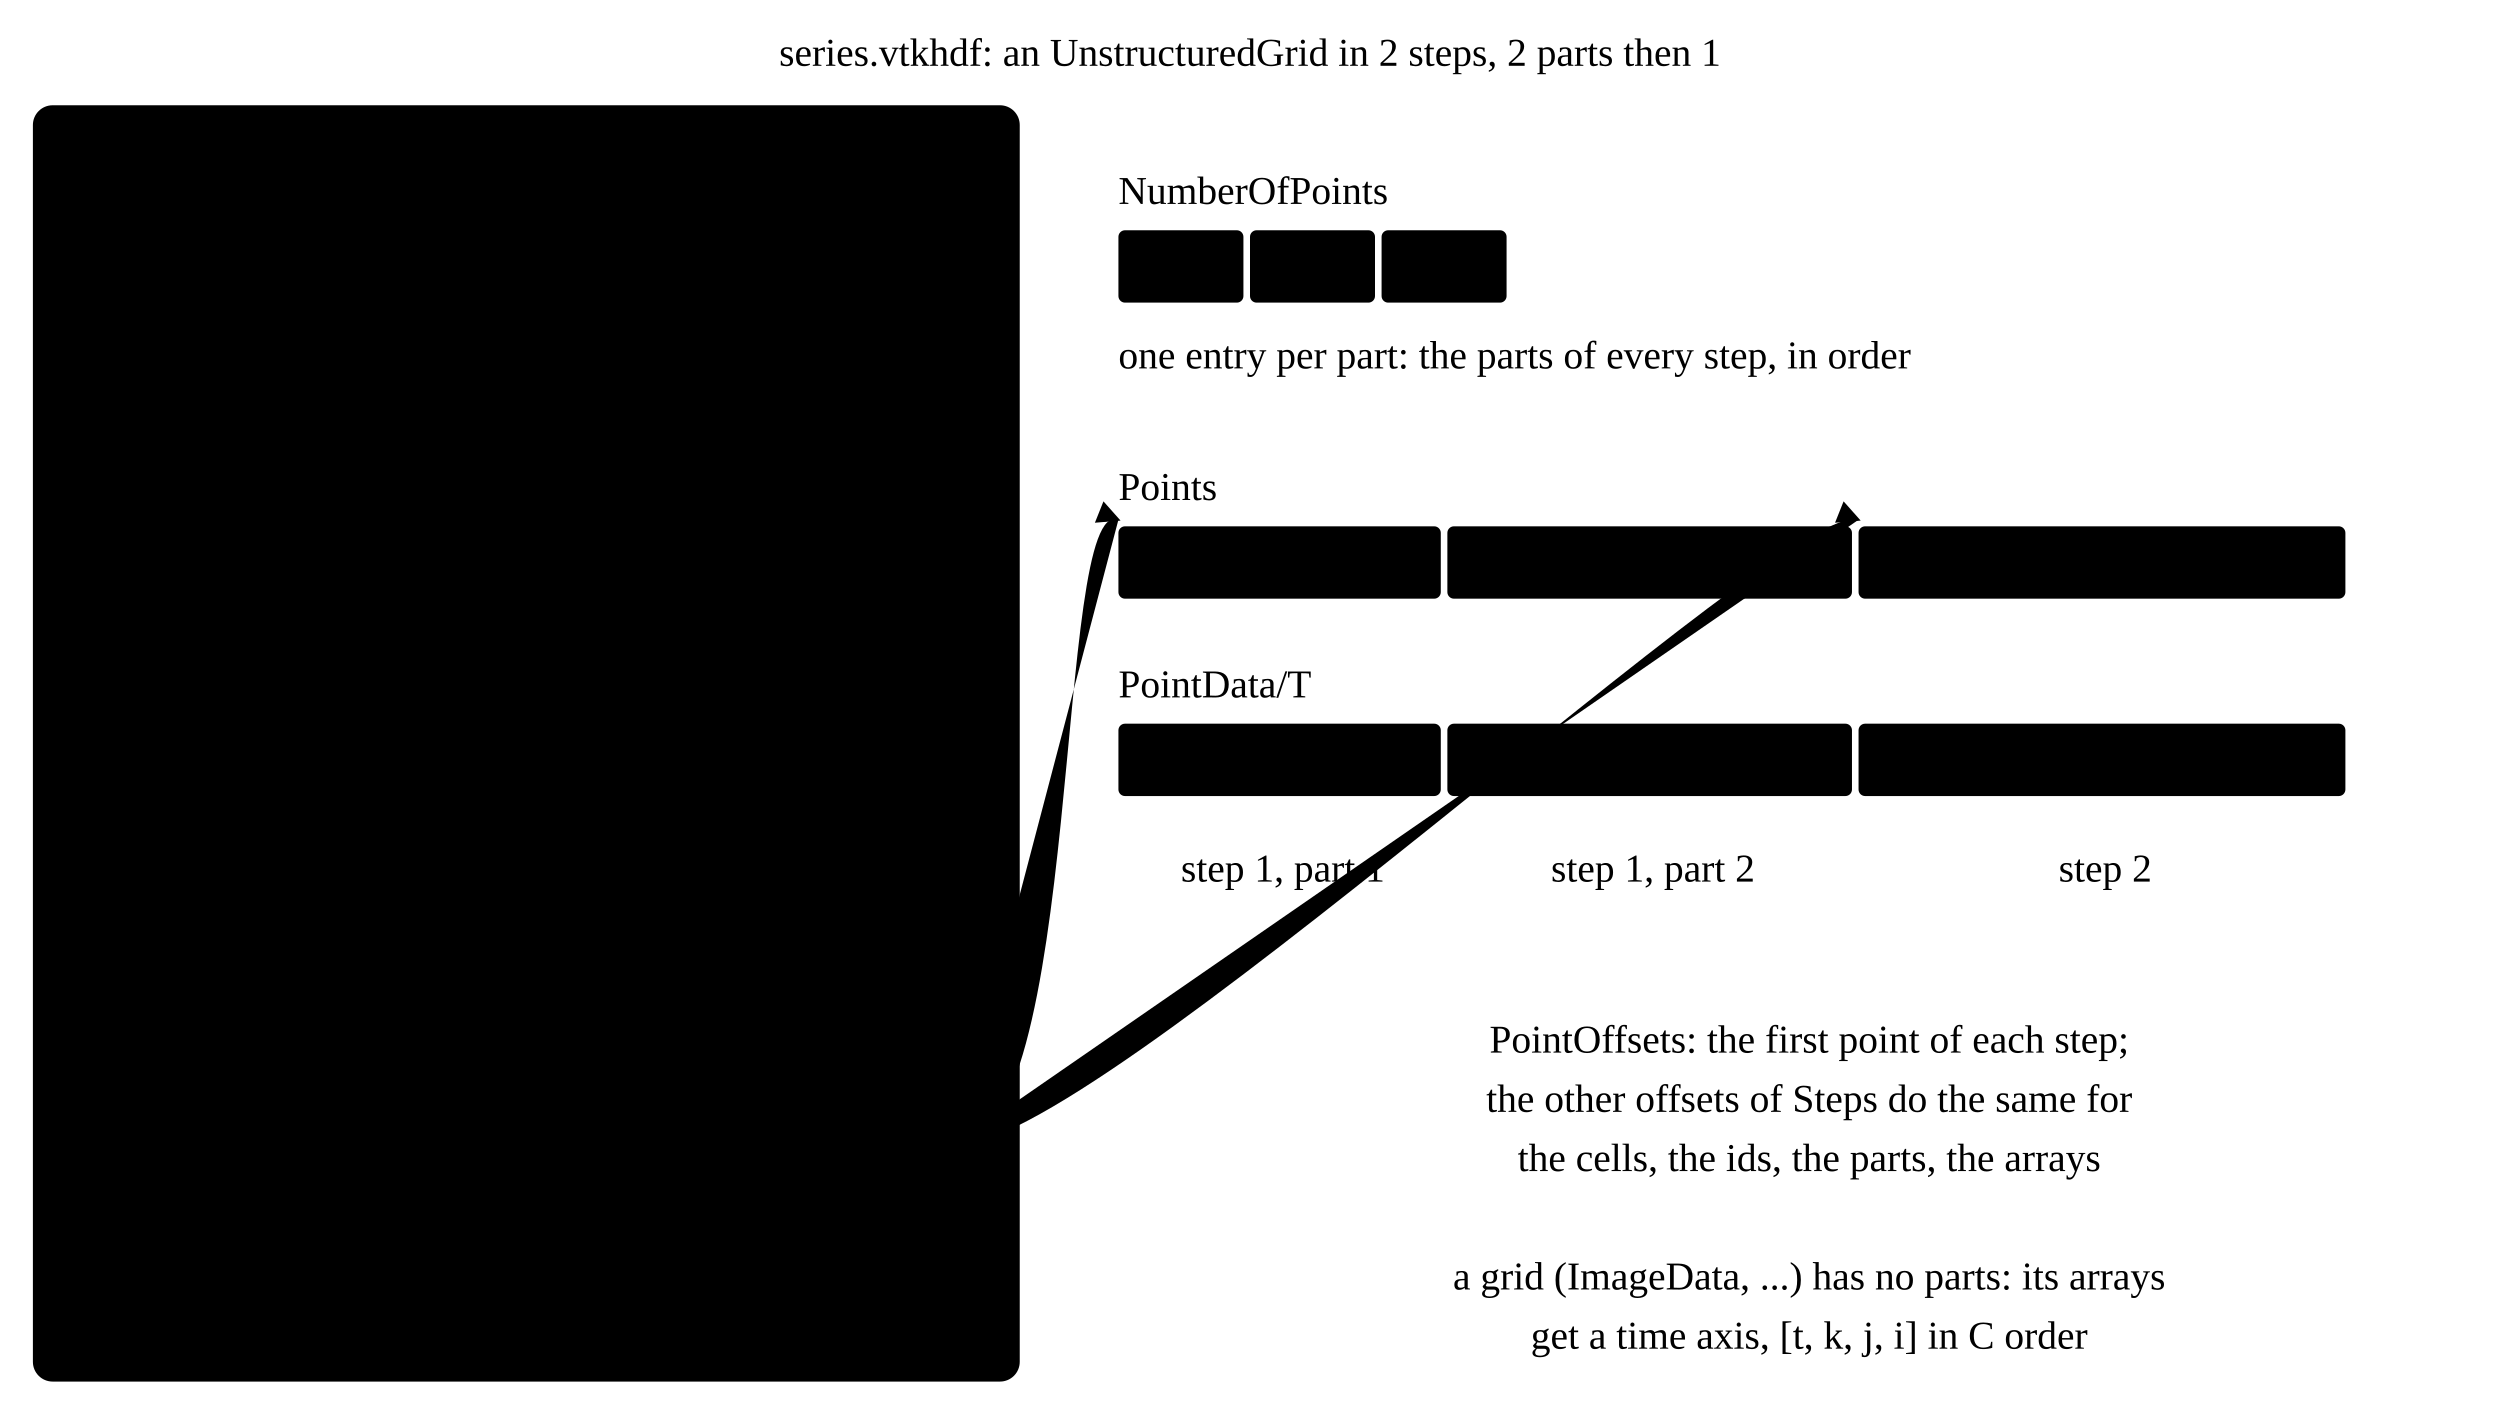
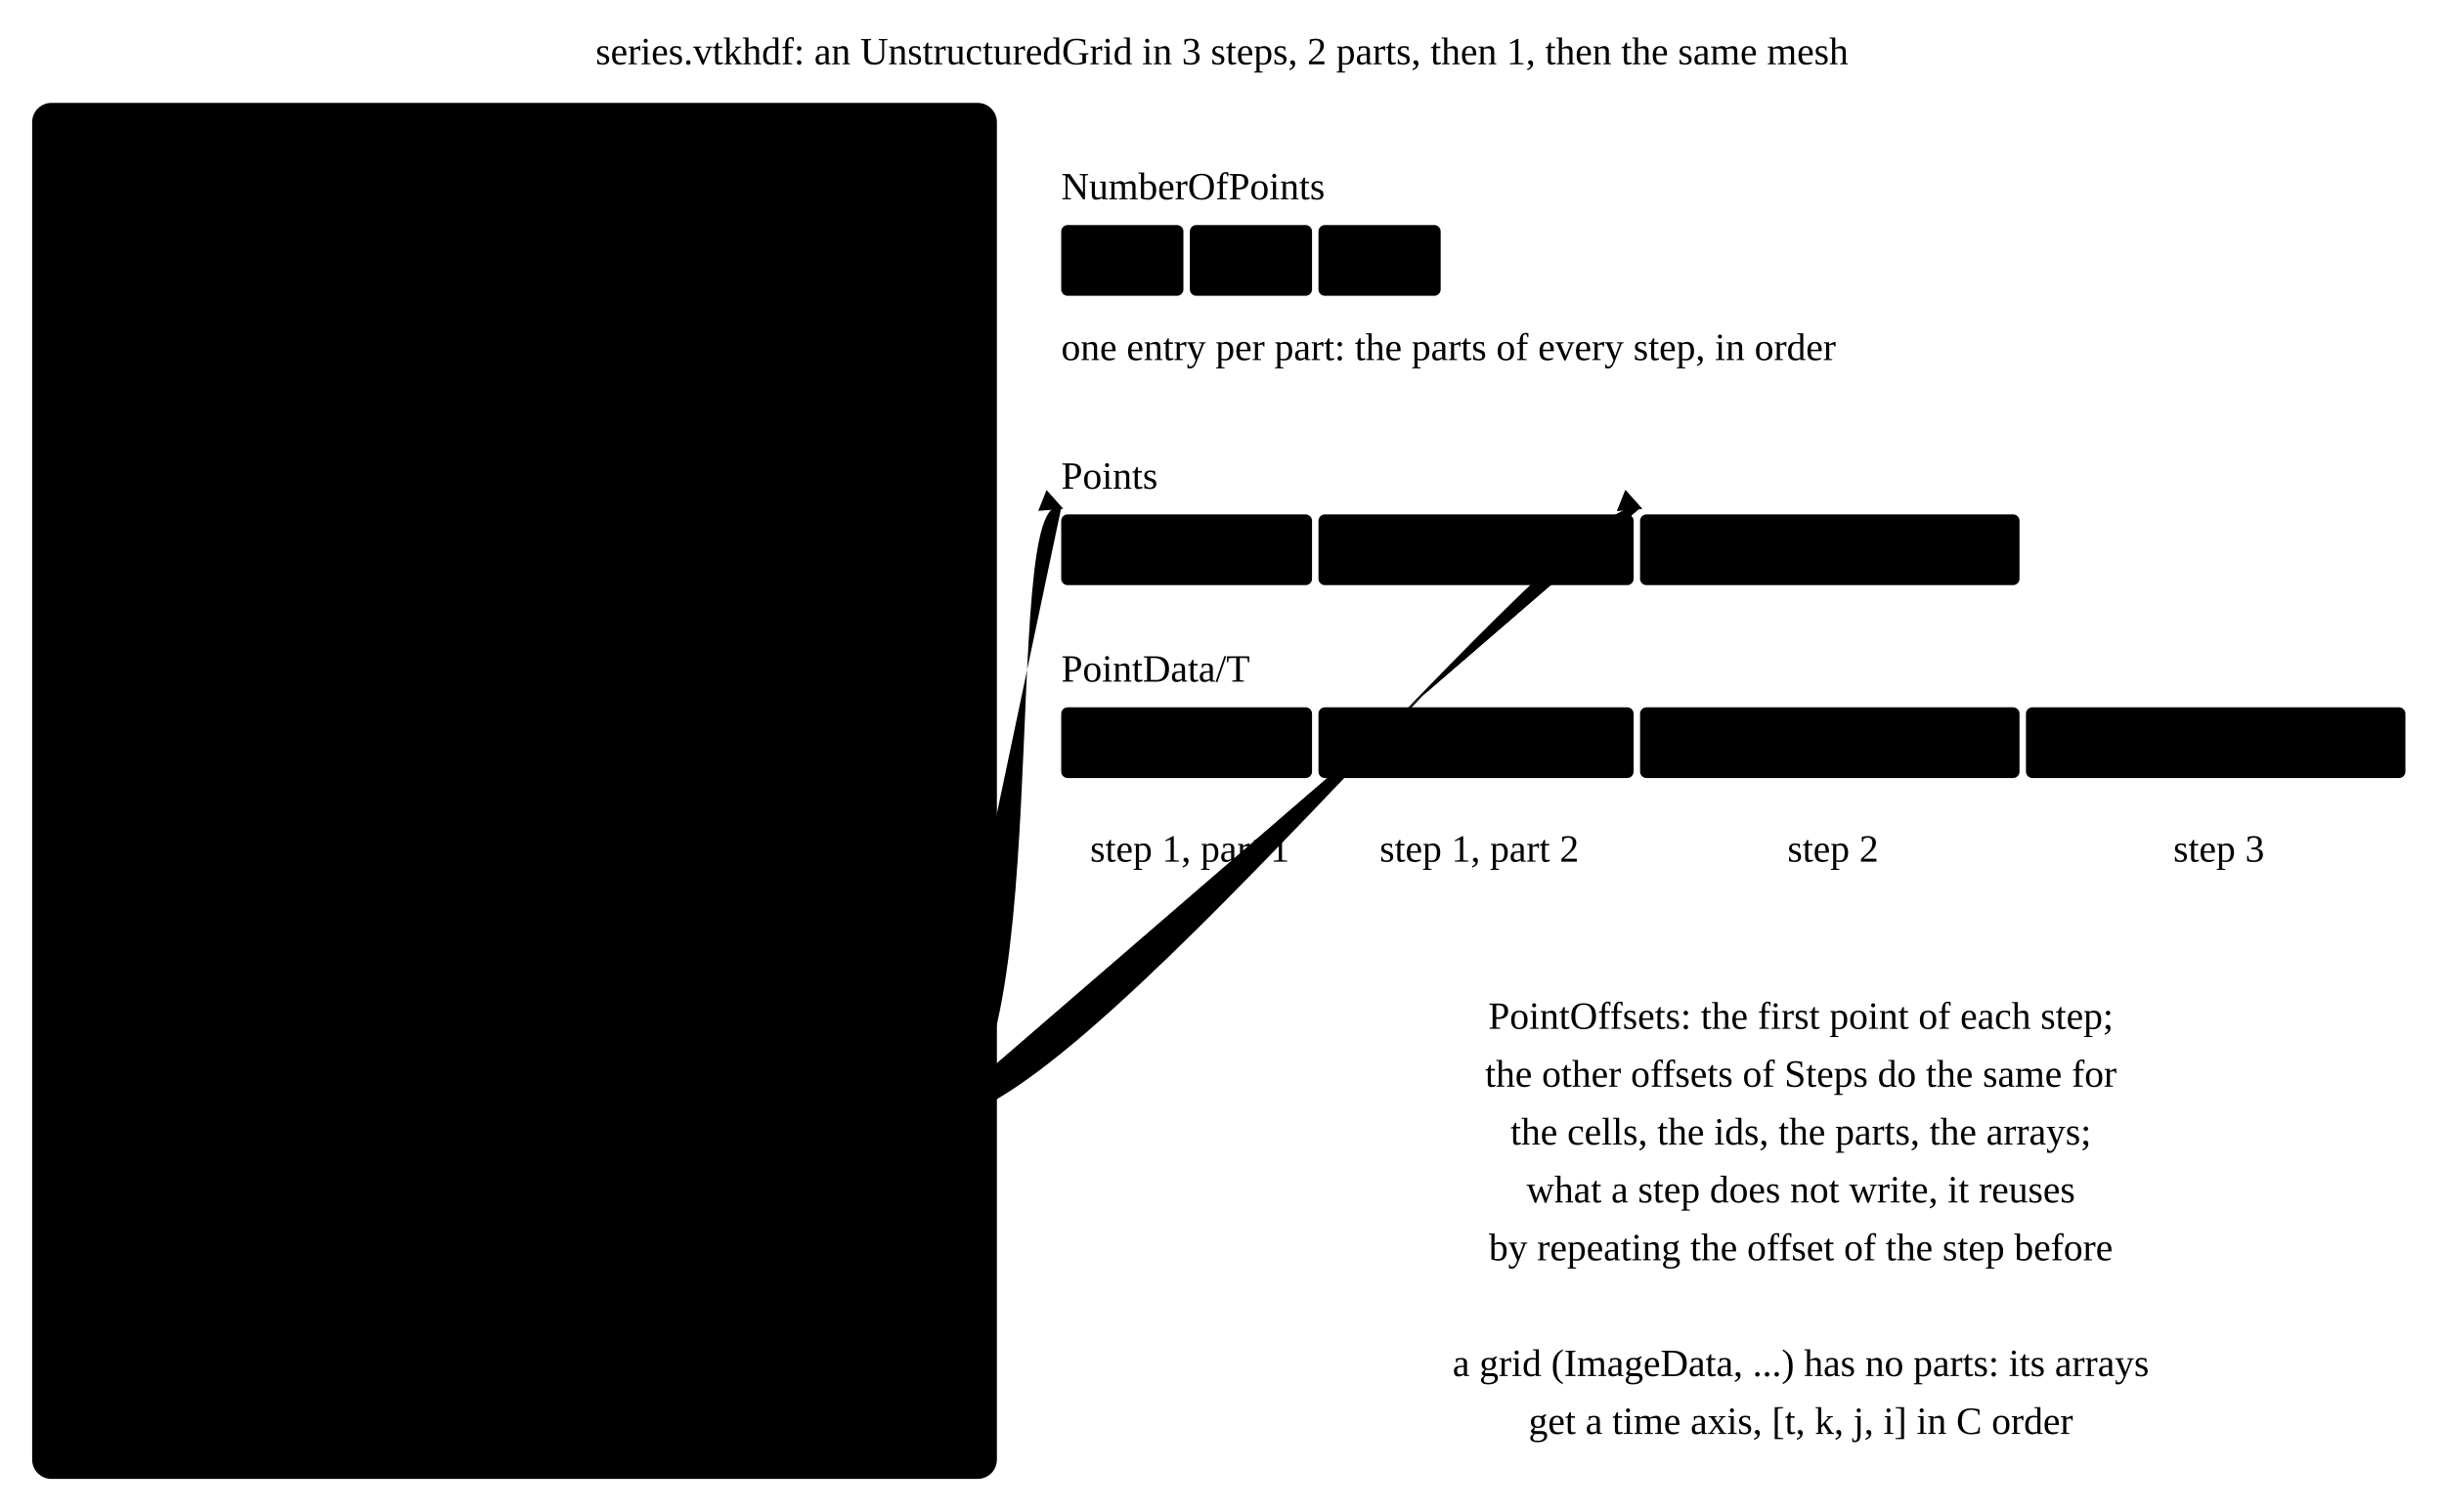
- <svg class="vtk-diagram" viewBox="0 0 760 430" role="img" aria-labelledby="vhdf-t">
+ <svg class="vtk-diagram" viewBox="0 0 760 470" role="img" aria-labelledby="vhdf-t">
  <defs>
    <marker id="vhdf-arrow" viewBox="0 0 10 10" refX="9" refY="5" markerWidth="7" markerHeight="7" orient="auto-start-reverse">
      <path class="d-arrowhead" d="M0,0 L10,5 L0,10 z" />
    </marker>
  </defs>
-   <text x="380" y="20" class="d-title" text-anchor="middle">series.vtkhdf: an UnstructuredGrid in 2 steps, 2 parts then 1</text>
-   <rect class="d-frame" x="10" y="32" width="300" height="388" rx="6" />
+   <text x="380" y="20" class="d-title" text-anchor="middle">series.vtkhdf: an UnstructuredGrid in 3 steps, 2 parts, then 1, then the same mesh</text>
+   <rect class="d-frame" x="10" y="32" width="300" height="428" rx="6" />
  <text x="22" y="52" class="d-mono">/VTKHDF   Type, Version</text>
  <rect class="d-cell" x="22" y="62" width="276" height="20" rx="3" />
  <text x="30" y="76" class="d-mono">NumberOfPoints  [parts]</text>
  <rect class="d-cell" x="22" y="88" width="276" height="20" rx="3" />
  <text x="30" y="102" class="d-mono">NumberOfCells   [parts]</text>
  <rect class="d-cell" x="22" y="114" width="276" height="20" rx="3" />
  <text x="30" y="128" class="d-mono">Points          [points, 3]</text>
  <rect class="d-cell" x="22" y="140" width="276" height="20" rx="3" />
  <text x="30" y="154" class="d-mono">Connectivity, Offsets, Types</text>
  <rect class="d-cell" x="22" y="166" width="276" height="20" rx="3" />
-   <text x="30" y="180" class="d-mono">PointData/T     [points]</text>
+   <text x="30" y="180" class="d-mono">PointData/T     [values]</text>
  <rect class="d-cell" x="22" y="192" width="276" height="20" rx="3" />
-   <text x="30" y="206" class="d-mono">CellData/...    [cells]</text>
+   <text x="30" y="206" class="d-mono">CellData/...    [values]</text>
  <rect class="d-cell" x="22" y="218" width="276" height="20" rx="3" />
  <text x="30" y="232" class="d-mono">FieldData/TIME  [steps]</text>
-   <rect class="d-box" x="22" y="248" width="276" height="160" rx="4" />
-   <text x="30" y="266" class="d-mono">Steps   NSteps = 2</text>
+   <rect class="d-box" x="22" y="248" width="276" height="200" rx="4" />
+   <text x="30" y="266" class="d-mono">Steps   NSteps = 3</text>
  <text x="38" y="288" class="d-mono">Values</text>
-   <text x="290" y="288" class="d-mono d-neon-text" text-anchor="end">[0.0, 0.5]</text>
+   <text x="290" y="288" class="d-mono d-neon-text" text-anchor="end">[0.0, 0.5, 1.0]</text>
  <text x="38" y="308" class="d-mono">PartOffsets</text>
-   <text x="290" y="308" class="d-mono d-neon-text" text-anchor="end">[0, 2]</text>
+   <text x="290" y="308" class="d-mono d-neon-text" text-anchor="end">[0, 2, 2]</text>
  <text x="38" y="328" class="d-mono">NumberOfParts</text>
-   <text x="290" y="328" class="d-mono d-neon-text" text-anchor="end">[2, 1]</text>
+   <text x="290" y="328" class="d-mono d-neon-text" text-anchor="end">[2, 1, 1]</text>
  <text x="38" y="348" class="d-mono">PointOffsets</text>
-   <text x="290" y="348" class="d-mono d-neon-text" text-anchor="end">[0, 9]</text>
+   <text x="290" y="348" class="d-mono d-neon-text" text-anchor="end">[0, 9, 9]</text>
  <text x="38" y="368" class="d-mono">CellOffsets ...</text>
-   <text x="290" y="368" class="d-mono d-neon-text" text-anchor="end">[0, 4]</text>
-   <text x="38" y="388" class="d-mono">FieldDataSizes/TIME</text>
-   <text x="290" y="388" class="d-mono d-neon-text" text-anchor="end">[[1,1], [1,1]]</text>
-   <text x="340" y="62" class="d-mono d-muted">NumberOfPoints</text>
-   <rect class="d-data" x="340" y="70" width="38" height="22" rx="2" />
-   <text x="359" y="85" class="d-mono" text-anchor="middle">4</text>
-   <rect class="d-data" x="380" y="70" width="38" height="22" rx="2" />
-   <text x="399" y="85" class="d-mono" text-anchor="middle">5</text>
-   <rect class="d-head" x="420" y="70" width="38" height="22" rx="2" />
-   <text x="439" y="85" class="d-mono" text-anchor="middle">6</text>
-   <text x="340" y="152" class="d-mono d-muted">Points</text>
-   <rect class="d-data" x="340" y="160" width="98" height="22" rx="2" />
-   <text x="389" y="175" class="d-mono" text-anchor="middle" />
-   <rect class="d-data" x="440" y="160" width="123" height="22" rx="2" />
-   <text x="501.5" y="175" class="d-mono" text-anchor="middle" />
-   <rect class="d-head" x="565" y="160" width="148" height="22" rx="2" />
-   <text x="639" y="175" class="d-mono" text-anchor="middle" />
-   <text x="340" y="212" class="d-mono d-muted">PointData/T</text>
-   <rect class="d-data" x="340" y="220" width="98" height="22" rx="2" />
-   <text x="389" y="235" class="d-mono" text-anchor="middle" />
-   <rect class="d-data" x="440" y="220" width="123" height="22" rx="2" />
-   <text x="501.5" y="235" class="d-mono" text-anchor="middle" />
-   <rect class="d-head" x="565" y="220" width="148" height="22" rx="2" />
-   <text x="639" y="235" class="d-mono" text-anchor="middle" />
-   <text x="340" y="112" class="d-muted">one entry per part: the parts of every step, in order</text>
-   <text x="390" y="268" class="d-muted" text-anchor="middle">step 1, part 1</text>
-   <text x="502.5" y="268" class="d-muted" text-anchor="middle">step 1, part 2</text>
-   <text x="640" y="268" class="d-muted" text-anchor="middle">step 2</text>
-   <path class="d-link" d="M290,348 C330,348 320,150 340,158" marker-end="url(#vhdf-arrow)" />
-   <path class="d-link" d="M290,348 C330,352 545,150 565,158" marker-end="url(#vhdf-arrow)" />
-   <text x="550" y="320" class="d-muted" text-anchor="middle">PointOffsets: the first point of each step;</text>
-   <text x="550" y="338" class="d-muted" text-anchor="middle">the other offsets of Steps do the same for</text>
-   <text x="550" y="356" class="d-muted" text-anchor="middle">the cells, the ids, the parts, the arrays</text>
-   <text x="550" y="392" class="d-muted" text-anchor="middle">a grid (ImageData, ...) has no parts: its arrays</text>
-   <text x="550" y="410" class="d-muted" text-anchor="middle">get a time axis, [t, k, j, i] in C order</text>
+   <text x="290" y="368" class="d-mono d-neon-text" text-anchor="end">[0, 4, 4]</text>
+   <text x="38" y="388" class="d-mono">PointDataOffsets/T</text>
+   <text x="290" y="388" class="d-mono d-neon-text" text-anchor="end">[0, 9, 15]</text>
+   <text x="38" y="408" class="d-mono">FieldDataSizes/TIME</text>
+   <text x="290" y="408" class="d-mono d-neon-text" text-anchor="end">[[1,1], ...]</text>
+   <text x="38" y="438" class="d-muted">step 3 repeats the offsets of step 2</text>
+   <text x="330" y="62" class="d-mono d-muted">NumberOfPoints</text>
+   <rect class="d-data" x="330" y="70" width="38" height="22" rx="2" />
+   <text x="349" y="85" class="d-mono" text-anchor="middle">4</text>
+   <rect class="d-data" x="370" y="70" width="38" height="22" rx="2" />
+   <text x="389" y="85" class="d-mono" text-anchor="middle">5</text>
+   <rect class="d-head" x="410" y="70" width="38" height="22" rx="2" />
+   <text x="429" y="85" class="d-mono" text-anchor="middle">6</text>
+   <text x="330" y="152" class="d-mono d-muted">Points</text>
+   <rect class="d-data" x="330" y="160" width="78" height="22" rx="2" />
+   <text x="369" y="175" class="d-mono" text-anchor="middle" />
+   <rect class="d-data" x="410" y="160" width="98" height="22" rx="2" />
+   <text x="459" y="175" class="d-mono" text-anchor="middle" />
+   <rect class="d-head" x="510" y="160" width="118" height="22" rx="2" />
+   <text x="569" y="175" class="d-mono" text-anchor="middle" />
+   <text x="330" y="212" class="d-mono d-muted">PointData/T</text>
+   <rect class="d-data" x="330" y="220" width="78" height="22" rx="2" />
+   <text x="369" y="235" class="d-mono" text-anchor="middle" />
+   <rect class="d-data" x="410" y="220" width="98" height="22" rx="2" />
+   <text x="459" y="235" class="d-mono" text-anchor="middle" />
+   <rect class="d-head" x="510" y="220" width="118" height="22" rx="2" />
+   <text x="569" y="235" class="d-mono" text-anchor="middle" />
+   <rect class="d-cell" x="630" y="220" width="118" height="22" rx="2" />
+   <text x="689" y="235" class="d-mono" text-anchor="middle" />
+   <text x="330" y="112" class="d-muted">one entry per part: the parts of every step, in order</text>
+   <text x="370" y="268" class="d-muted" text-anchor="middle">step 1, part 1</text>
+   <text x="460" y="268" class="d-muted" text-anchor="middle">step 1, part 2</text>
+   <text x="570" y="268" class="d-muted" text-anchor="middle">step 2</text>
+   <text x="690" y="268" class="d-muted" text-anchor="middle">step 3</text>
+   <path class="d-link" d="M290,348 C330,348 310,150 330,158" marker-end="url(#vhdf-arrow)" />
+   <path class="d-link" d="M290,348 C330,352 490,150 510,158" marker-end="url(#vhdf-arrow)" />
+   <path class="d-link" d="M290,348 C330,356 490,150 510,158" marker-end="url(#vhdf-arrow)" />
+   <text x="560" y="320" class="d-muted" text-anchor="middle">PointOffsets: the first point of each step;</text>
+   <text x="560" y="338" class="d-muted" text-anchor="middle">the other offsets of Steps do the same for</text>
+   <text x="560" y="356" class="d-muted" text-anchor="middle">the cells, the ids, the parts, the arrays;</text>
+   <text x="560" y="374" class="d-muted" text-anchor="middle">what a step does not write, it reuses</text>
+   <text x="560" y="392" class="d-muted" text-anchor="middle">by repeating the offset of the step before</text>
+   <text x="560" y="428" class="d-muted" text-anchor="middle">a grid (ImageData, ...) has no parts: its arrays</text>
+   <text x="560" y="446" class="d-muted" text-anchor="middle">get a time axis, [t, k, j, i] in C order</text>
</svg>
